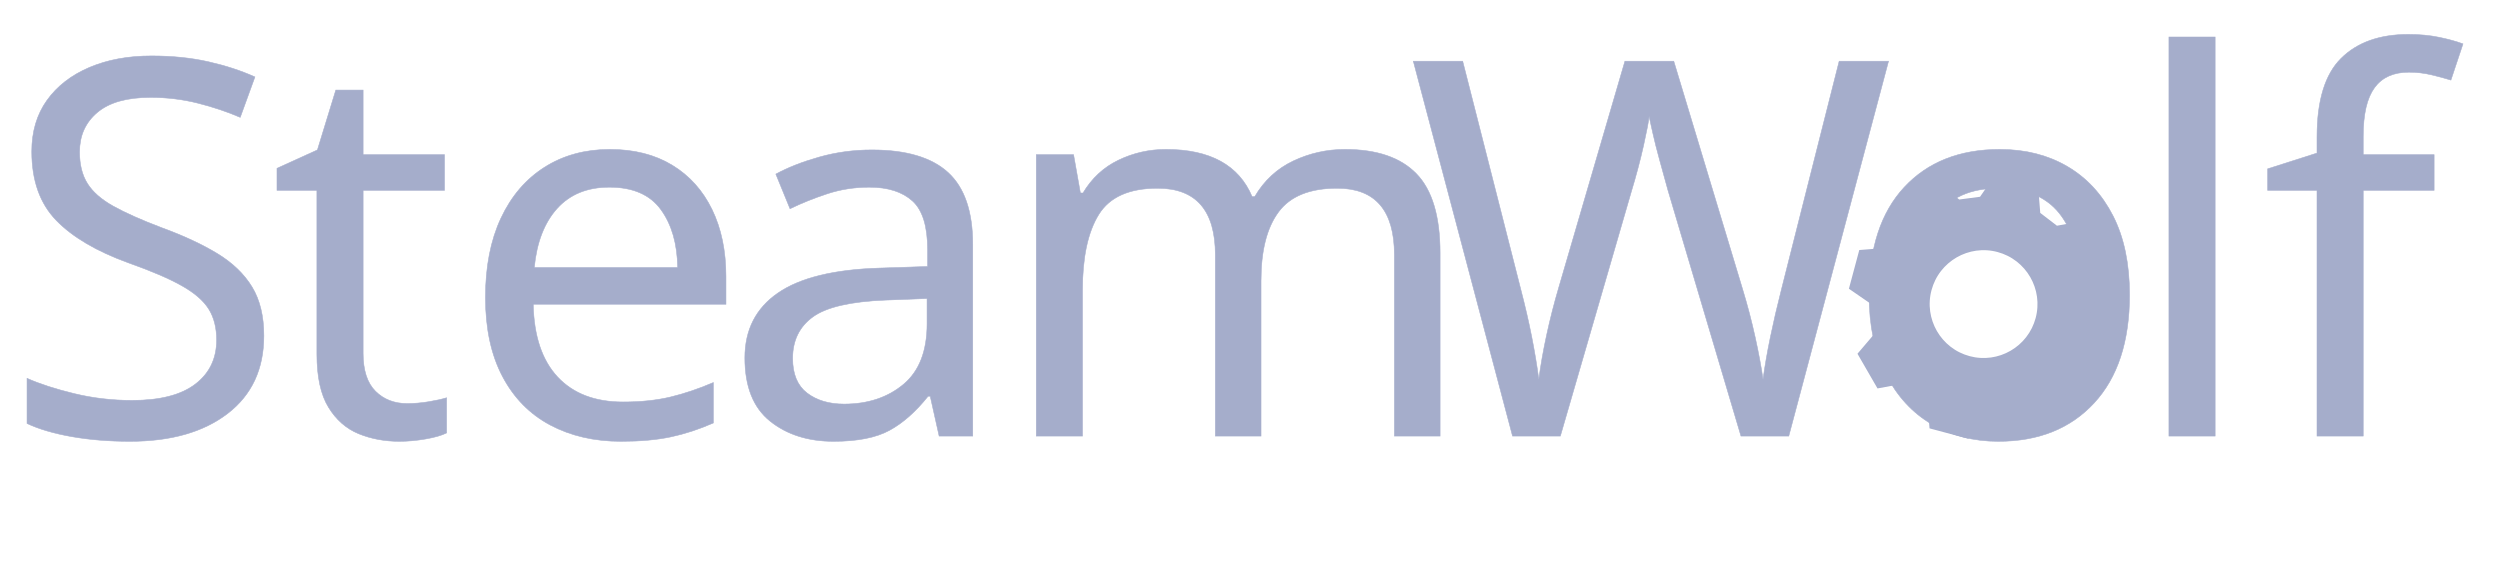
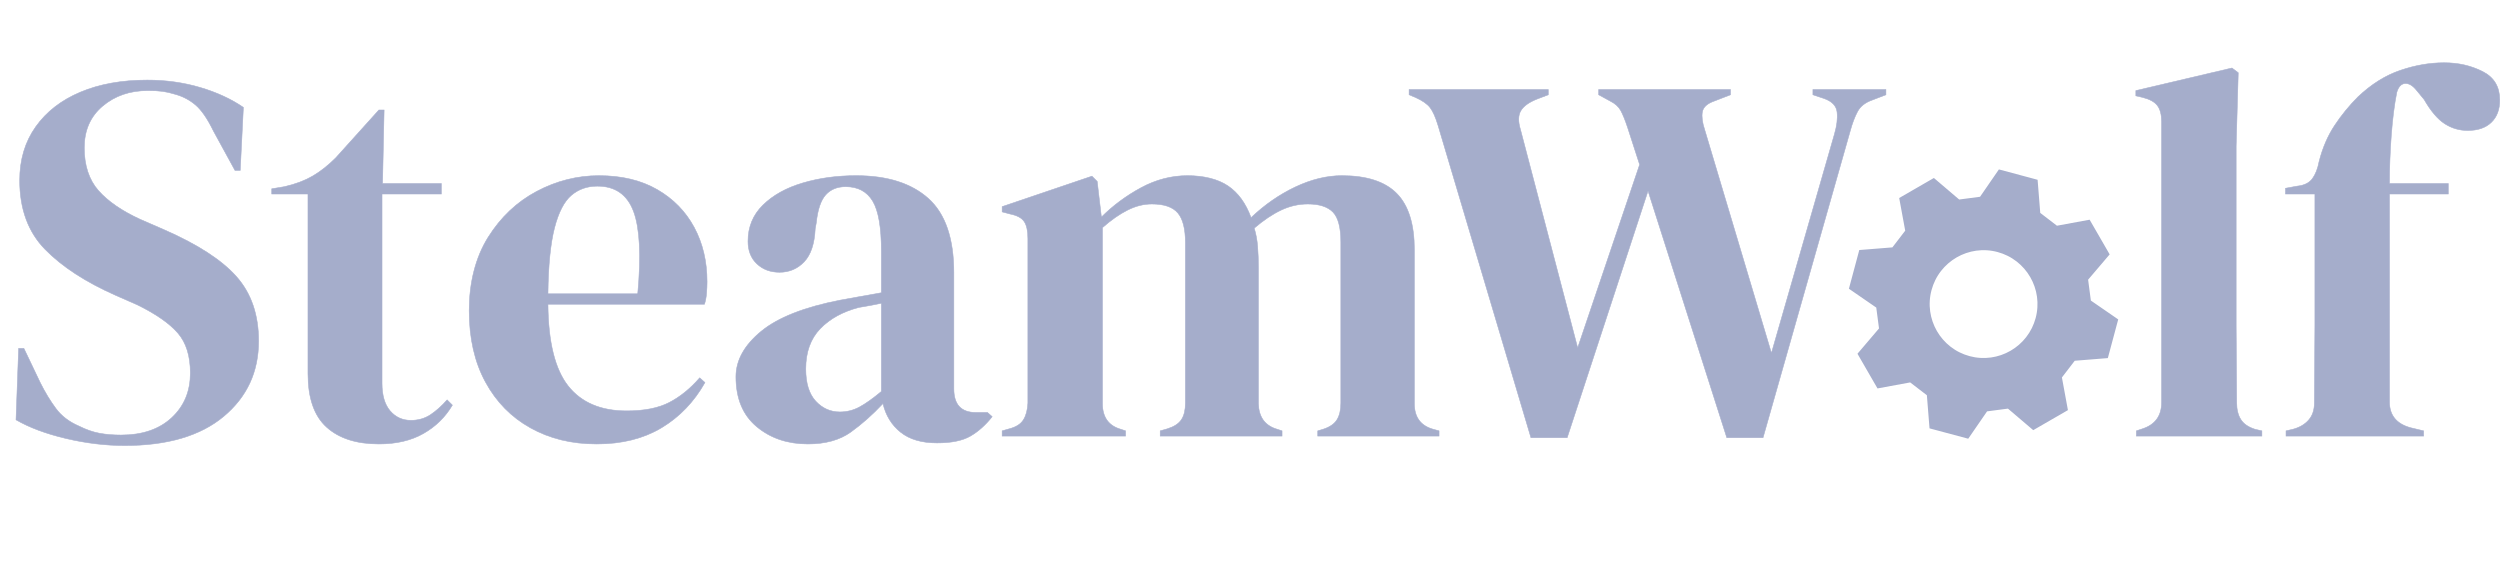
- <svg xmlns="http://www.w3.org/2000/svg" id="Layer_2" data-name="Layer 2" viewBox="0 0 4760.96 1096">
-   <defs>
-     <style>
-       .cls-1 {
-         letter-spacing: 0em;
-       }
- 
-       .cls-2 {
-         stroke-width: 20px;
-       }
- 
-       .cls-2, .cls-3 {
-         fill: #a5adcb;
-         stroke: #a5adcb;
-         stroke-miterlimit: 10;
-       }
- 
-       .cls-4 {
-         letter-spacing: 0em;
-       }
- 
-       .cls-5 {
-         letter-spacing: -.08em;
-       }
- 
-       .cls-6 {
-         letter-spacing: 0em;
-       }
- 
-       .cls-3 {
-         font-family: DMSerifDisplay-Regular, 'DM Serif Display';
-         font-size: 1000px;
-       }
- 
-       .cls-7 {
-         opacity: 0;
-       }
- 
-       .cls-7, .cls-8 {
-         letter-spacing: 0em;
-       }
- 
-       .cls-9 {
-         letter-spacing: 0em;
-       }
- 
-       .cls-10 {
-         letter-spacing: -.1em;
-       }
-     </style>
-   </defs>
-   <text class="cls-3" transform="translate(.5 830.5)">
-     <tspan class="cls-4" x="0" y="0">S</tspan>
-     <tspan class="cls-9" x="511" y="0">t</tspan>
-     <tspan class="cls-8" x="869" y="0">e</tspan>
-     <tspan class="cls-1" x="1371.99" y="0">a</tspan>
-     <tspan class="cls-5" x="1887.98" y="0">m</tspan>
-     <tspan class="cls-10" x="2678.99" y="0">W</tspan>
-     <tspan class="cls-7" x="3503.98" y="0">o</tspan>
-     <tspan class="cls-6" x="4044.98" y="0">lf</tspan>
-   </text>
-   <path class="cls-2" d="M3972.47,578.09c-2.56-19.39-3.85-29.18-6.4-48.56l39.34-46.18q-15.52-26.89-31.08-53.84l-59.67,10.98c-15.51-11.91-23.34-17.92-38.85-29.82l-4.84-60.46c-20.05-5.37-40.06-10.74-60.06-16.09l-34.42,49.94c-19.38,2.55-29.17,3.84-48.56,6.39l-46.18-39.34q-26.88,15.53-53.84,31.09l10.98,59.66c-11.9,15.51-17.92,23.35-29.82,38.86l-60.46,4.84c-5.37,20.04-10.73,40.06-16.09,60.05l49.94,34.42c2.55,19.39,3.84,29.18,6.4,48.56l-39.34,46.19q15.52,26.88,31.08,53.83l59.67-10.98c15.51,11.9,23.34,17.92,38.85,29.82l4.84,60.46c20.05,5.37,40.06,10.73,60.06,16.09l34.42-49.94c19.38-2.55,29.17-3.84,48.56-6.39l46.18,39.33q26.88-15.52,53.83-31.08l-10.97-59.66c11.9-15.51,17.91-23.35,29.82-38.86l60.45-4.84c5.37-20.04,10.74-40.06,16.1-60.05l-49.94-34.42ZM3866.41,648.31c-4.45,5.72-9.49,11.03-14.98,15.79-5.44,4.72-11.36,8.94-17.61,12.55-6.24,3.6-12.86,6.62-19.66,8.97-6.87,2.37-13.99,4.08-21.17,5.08-14.93,2.08-29.95,1.14-44.64-2.8s-28.17-10.63-40.06-19.9c-5.72-4.45-11.03-9.49-15.79-14.98-4.72-5.44-8.94-11.36-12.55-17.6-3.6-6.25-6.62-12.86-8.97-19.67-2.37-6.87-4.08-13.99-5.08-21.17-2.08-14.93-1.14-29.95,2.8-44.64,3.94-14.69,10.63-28.17,19.9-40.06,4.45-5.71,9.49-11.03,14.98-15.79,5.44-4.72,11.36-8.94,17.6-12.55h0c6.25-3.6,12.86-6.62,19.67-8.97,6.87-2.37,13.99-4.08,21.17-5.08,14.93-2.08,29.95-1.13,44.64,2.8,14.69,3.94,28.16,10.63,40.06,19.9,5.71,4.45,11.02,9.49,15.79,14.98,4.72,5.44,8.94,11.36,12.54,17.6,3.61,6.25,6.63,12.87,8.98,19.67,2.37,6.87,4.08,13.99,5.07,21.17,2.08,14.93,1.14,29.95-2.79,44.64-3.94,14.69-10.64,28.17-19.9,40.06Z" />
+ <svg xmlns="http://www.w3.org/2000/svg" id="Layer_2" viewBox="0 0 4760.96 1096">
+   <path d="M237.5,848.5c-36.67,0-74-4.5-112-13.5s-69.67-20.83-95-35.5l5-136h10l31,65c9.33,18.67,19.33,35.17,30,49.5,10.66,14.34,25.33,25.5,44,33.5,13.33,6.67,26.16,11.17,38.5,13.5,12.33,2.34,26.16,3.5,41.5,3.5,40.66,0,72.83-11,96.5-33,23.66-22,35.5-50.33,35.5-85,0-32.66-8-58.16-24-76.5-16-18.33-41.67-36.16-77-53.5l-41-18c-57.34-25.33-102.17-54.5-134.5-87.5-32.34-33-48.5-76.83-48.5-131.5,0-39.33,10.16-73.33,30.5-102,20.33-28.66,48.66-50.66,85-66,36.33-15.33,78.83-23,127.5-23,35.33,0,68.83,4.67,100.5,14,31.66,9.34,59.16,22,82.5,38l-6,120h-10l-41-75c-11.34-23.33-22.67-39.83-34-49.5-11.34-9.66-24.34-16.5-39-20.5-8.67-2.66-16.67-4.5-24-5.5-7.34-1-16.67-1.5-28-1.5-34,0-62.67,9.84-86,29.5-23.34,19.67-35,46.17-35,79.5s9,61.17,27,81.5c18,20.34,44.33,38.5,79,54.5l46,20c64,28,110,57.84,138,89.5,28,31.67,42,72.5,42,122.5,0,58.67-22.17,106.5-66.5,143.5-44.34,37-107.17,55.5-188.5,55.5Z" fill="#a5adcb" stroke="#a5adcb" stroke-miterlimit="10" />
+   <path d="M721.5,845.5c-42.67,0-75.84-10.67-99.5-32-23.67-21.33-35.5-55.33-35.5-102v-342h-69v-10l24-4c20.66-4.66,38.5-11.33,53.5-20,15-8.66,29.83-20.33,44.5-35l82-91h10l-3,140h112v20h-113v360c0,23.34,5.16,41,15.5,53,10.33,12,23.5,18,39.5,18,14,0,26.33-3.5,37-10.5,10.66-7,21.33-16.5,32-28.5l10,10c-13.34,22.67-31.67,40.67-55,54-23.34,13.33-51.67,20-85,20Z" fill="#a5adcb" stroke="#a5adcb" stroke-miterlimit="10" />
+   <path d="M1140.5,334.5c43.33,0,80.33,8.84,111,26.5,30.66,17.67,54.16,41.67,70.5,72,16.33,30.34,24.5,64.84,24.5,103.5,0,7.34-.34,14.84-1,22.5-.67,7.67-2,14.5-4,20.5h-298c.66,72,13.5,123.84,38.5,155.5,25,31.67,62.16,47.5,111.5,47.5,33.33,0,60.33-5.33,81-16,20.66-10.66,40-26.33,58-47l10,9c-20.67,36.67-48.17,65.34-82.5,86-34.34,20.66-75.5,31-123.5,31s-89.34-10.17-126-30.5c-36.67-20.33-65.34-49.5-86-87.5-20.67-38-31-83.33-31-136s12-101.16,36-139.5c24-38.33,54.83-67.5,92.5-87.5,37.66-20,77.16-30,118.5-30ZM1137.5,354.5c-19.34,0-35.84,5.84-49.5,17.5-13.67,11.67-24.34,32.34-32,62-7.67,29.67-11.84,71.5-12.5,125.5h171c6.66-72.66,4-125-8-157s-35-48-69-48Z" fill="#a5adcb" stroke="#a5adcb" stroke-miterlimit="10" />
+   <path d="M1538.49,845.5c-38.67,0-71.17-11-97.5-33-26.34-22-39.5-53.66-39.5-95,0-31.33,16-60.16,48-86.5,32-26.33,82.33-46.16,151-59.5,10.66-2,22.66-4.16,36-6.5,13.33-2.33,27.33-4.83,42-7.5v-79c0-45.33-5.5-77.16-16.5-95.5-11-18.33-28.17-27.5-51.5-27.5-16,0-28.67,5.17-38,15.5-9.34,10.34-15.34,28.17-18,53.5l-2,11c-1.34,28.67-8.34,49.67-21,63-12.67,13.34-28.34,20-47,20-17.34,0-31.67-5.33-43-16-11.34-10.66-17-25-17-43,0-27.33,9.5-50.33,28.5-69,19-18.66,44.16-32.66,75.5-42,31.33-9.33,65.33-14,102-14,59.33,0,105.16,14.5,137.5,43.5,32.33,29,48.5,76.17,48.5,141.5v221c0,30,14,45,42,45h22l9,8c-12.67,16-26.5,28.34-41.5,37s-36.17,13-63.5,13c-29.34,0-52.5-6.84-69.5-20.5s-28.17-31.83-33.5-54.5c-20,21.34-40.5,39.5-61.5,54.5s-48.17,22.5-81.5,22.5ZM1599.49,784.5c13.33,0,25.83-3.16,37.5-9.5,11.66-6.33,25.5-16.16,41.5-29.5v-168c-6.67,1.34-13.34,2.67-20,4-6.67,1.34-14.34,2.67-23,4-30.67,8-55.17,21.5-73.5,40.5-18.34,19-27.5,44.5-27.5,76.5,0,27.34,6.33,47.84,19,61.5,12.66,13.67,28,20.5,46,20.5Z" fill="#a5adcb" stroke="#a5adcb" stroke-miterlimit="10" />
+   <path d="M1908.49,830.5v-10l14-4c12.66-3.33,21.5-9,26.5-17s7.83-18.66,8.5-32v-313c0-14.66-2.34-25.5-7-32.5-4.67-7-13.67-11.83-27-14.5l-15-4v-10l171-58,10,10,8,68c22-22,47.16-40.66,75.5-56,28.33-15.33,57.83-23,88.5-23s57.66,6.5,77,19.5c19.33,13,34,33.17,44,60.5,26-24.66,54.16-44.16,84.5-58.5,30.33-14.33,59.83-21.5,88.5-21.5,47.33,0,82.16,11.34,104.5,34,22.33,22.67,33.5,58.34,33.5,107v293c0,26,12,42.34,36,49l11,3v10h-231v-10l10-3c12.66-4,21.5-10,26.5-18s7.5-18.66,7.5-32v-306c0-28-5-47.16-15-57.5-10-10.33-26-15.5-48-15.5-17.34,0-34.17,3.84-50.5,11.5-16.34,7.67-33.5,19.17-51.5,34.5,3.33,10.67,5.5,22.34,6.5,35,1,12.67,1.5,26,1.5,40v259c.66,26,12.66,42.34,36,49l9,3v10h-232v-10l14-4c12.66-4,21.5-9.83,26.5-17.5,5-7.66,7.5-18.16,7.5-31.5v-305c0-26.66-4.84-45.66-14.5-57-9.67-11.33-26.17-17-49.5-17-15.34,0-30.67,3.84-46,11.5-15.34,7.67-31.34,18.84-48,33.5v335c0,26,11.66,42.34,35,49l9,3v10h-235Z" fill="#a5adcb" stroke="#a5adcb" stroke-miterlimit="10" />
+   <path d="M2915.49,833.5l-177-595c-4.67-15.33-9.67-26.5-15-33.5-5.34-7-14.67-13.5-28-19.5l-12-5v-10h265v10l-21,8c-15.34,6-25.67,13.34-31,22-5.34,8.67-5.67,20.67-1,36l109,416,118-349-23-71c-4.67-14-9-24.66-13-32-4-7.33-10.67-13.33-20-18l-22-12v-10h251v10l-31,12c-13.34,4.67-20.84,11.5-22.5,20.5-1.67,9-.17,20.5,4.5,34.5l127,425,120-417c4.66-16,6.33-30,5-42-1.34-12-9.67-20.66-25-26l-21-7v-10h139v10l-26,10c-13.34,4.67-22.67,12-28,22-5.34,10-10,22.34-14,37l-166,584h-69l-150-470-154,470h-69Z" fill="#a5adcb" stroke="#a5adcb" stroke-miterlimit="10" />
+   <path d="M3777.48,845.5c-50.67,0-94.67-10.5-132-31.5-37.34-21-66.17-50.83-86.5-89.5-20.34-38.66-30.5-84-30.5-136s10.83-97,32.5-135c21.66-38,51.33-67.33,89-88,37.66-20.66,80.16-31,127.5-31s89.66,10.17,127,30.5c37.33,20.34,66.83,49.5,88.5,87.5,21.66,38,32.5,83.34,32.5,136s-10.17,98.17-30.5,136.5c-20.34,38.34-49,68-86,89s-80.84,31.5-131.5,31.5ZM3777.48,825.5c23.33,0,42-6.66,56-20,14-13.33,24.16-37,30.5-71,6.33-34,9.5-82,9.5-144s-3.17-111-9.5-145c-6.34-34-16.5-57.66-30.5-71-14-13.33-32.67-20-56-20s-42.17,6.67-56.5,20c-14.34,13.34-24.67,37-31,71-6.34,34-9.5,82.34-9.5,145s3.16,110,9.5,144c6.33,34,16.66,57.67,31,71,14.33,13.34,33.16,20,56.5,20Z" fill="#a5adcb" opacity="0" stroke="#a5adcb" stroke-miterlimit="10" />
+   <path d="M4068.48,830.5v-10l12-4c24-8,36-24.66,36-50V231.5c0-13.33-2.67-23.5-8-30.5-5.34-7-14.67-12.16-28-15.5l-13-3v-10l183-43,12,9-4,140v342c0,24.67.16,49.17.5,73.5.33,24.34.5,48.5.5,72.5,0,13.34,2.66,24.17,8,32.5,5.33,8.34,14.33,14.5,27,18.5l13,3v10h-239Z" fill="#a5adcb" stroke="#a5adcb" stroke-miterlimit="10" />
+   <path d="M4353.48,830.5v-10l13-3c12.66-3.33,22.66-9.16,30-17.5,7.33-8.33,11-19.16,11-32.5,0-24.66.16-49.16.5-73.5.33-24.33.5-48.83.5-73.5v-251h-56v-11l22-4c13.33-1.33,23-6,29-14s10.33-19,13-33c6.66-26,16.5-48.83,29.5-68.5,13-19.66,27.83-37.83,44.5-54.5,25.33-24,52.16-40.83,80.5-50.5,28.33-9.66,56.16-14.5,83.5-14.5s51,5.5,73,16.5,33,29.17,33,54.5c0,18-5.34,32.17-16,42.5-10.67,10.34-25.67,15.5-45,15.5-16,0-30.67-4.33-44-13-13.34-8.66-26.34-24-39-46l-14-17c-7.34-9.33-14.67-13.83-22-13.5-7.34.34-12.67,5.84-16,16.5-4.67,23.34-8.17,50.67-10.5,82-2.34,31.34-3.5,62-3.5,92h112v20h-112v396c0,25.34,13.33,41.67,40,49l25,6v10h-262Z" fill="#a5adcb" stroke="#a5adcb" stroke-miterlimit="10" />
+   <path d="M3972.47,578.09c-2.56-19.39-3.85-29.18-6.4-48.56l39.34-46.18q-15.52-26.89-31.08-53.84l-59.67,10.98c-15.51-11.91-23.34-17.92-38.85-29.82l-4.84-60.46c-20.05-5.37-40.06-10.74-60.06-16.09l-34.42,49.94c-19.38,2.55-29.17,3.84-48.56,6.39l-46.18-39.34q-26.88,15.53-53.84,31.09l10.98,59.66c-11.9,15.51-17.92,23.35-29.82,38.86l-60.46,4.84c-5.37,20.04-10.73,40.06-16.09,60.05l49.94,34.42c2.55,19.39,3.84,29.18,6.4,48.56l-39.34,46.19q15.52,26.88,31.08,53.83l59.67-10.98c15.51,11.9,23.34,17.92,38.85,29.82l4.84,60.46c20.05,5.37,40.06,10.73,60.06,16.09l34.42-49.94c19.38-2.55,29.17-3.84,48.56-6.39l46.18,39.33q26.88-15.52,53.83-31.08l-10.97-59.66c11.9-15.51,17.91-23.35,29.82-38.86l60.45-4.84c5.37-20.04,10.74-40.06,16.1-60.05l-49.94-34.42ZM3866.41,648.31c-4.45,5.72-9.49,11.03-14.98,15.79-5.44,4.72-11.36,8.94-17.61,12.55-6.24,3.6-12.86,6.62-19.66,8.97-6.87,2.37-13.99,4.08-21.17,5.08-14.93,2.08-29.95,1.14-44.64-2.8s-28.17-10.63-40.06-19.9c-5.72-4.45-11.03-9.49-15.79-14.98-4.72-5.44-8.94-11.36-12.55-17.6-3.6-6.25-6.62-12.86-8.97-19.67-2.37-6.87-4.08-13.99-5.08-21.17-2.08-14.93-1.14-29.95,2.8-44.64,3.94-14.69,10.63-28.17,19.9-40.06,4.45-5.71,9.49-11.03,14.98-15.79,5.44-4.72,11.36-8.94,17.6-12.55h0c6.25-3.6,12.86-6.62,19.67-8.97,6.87-2.37,13.99-4.08,21.17-5.08,14.93-2.08,29.95-1.13,44.64,2.8,14.69,3.94,28.16,10.63,40.06,19.9,5.71,4.45,11.02,9.49,15.79,14.98,4.72,5.44,8.94,11.36,12.54,17.6,3.61,6.25,6.63,12.87,8.98,19.67,2.37,6.87,4.08,13.99,5.07,21.17,2.08,14.93,1.14,29.95-2.79,44.64-3.94,14.69-10.64,28.17-19.9,40.06Z" fill="#a5adcb" stroke="#a5adcb" stroke-miterlimit="10" stroke-width="20" />
</svg>
